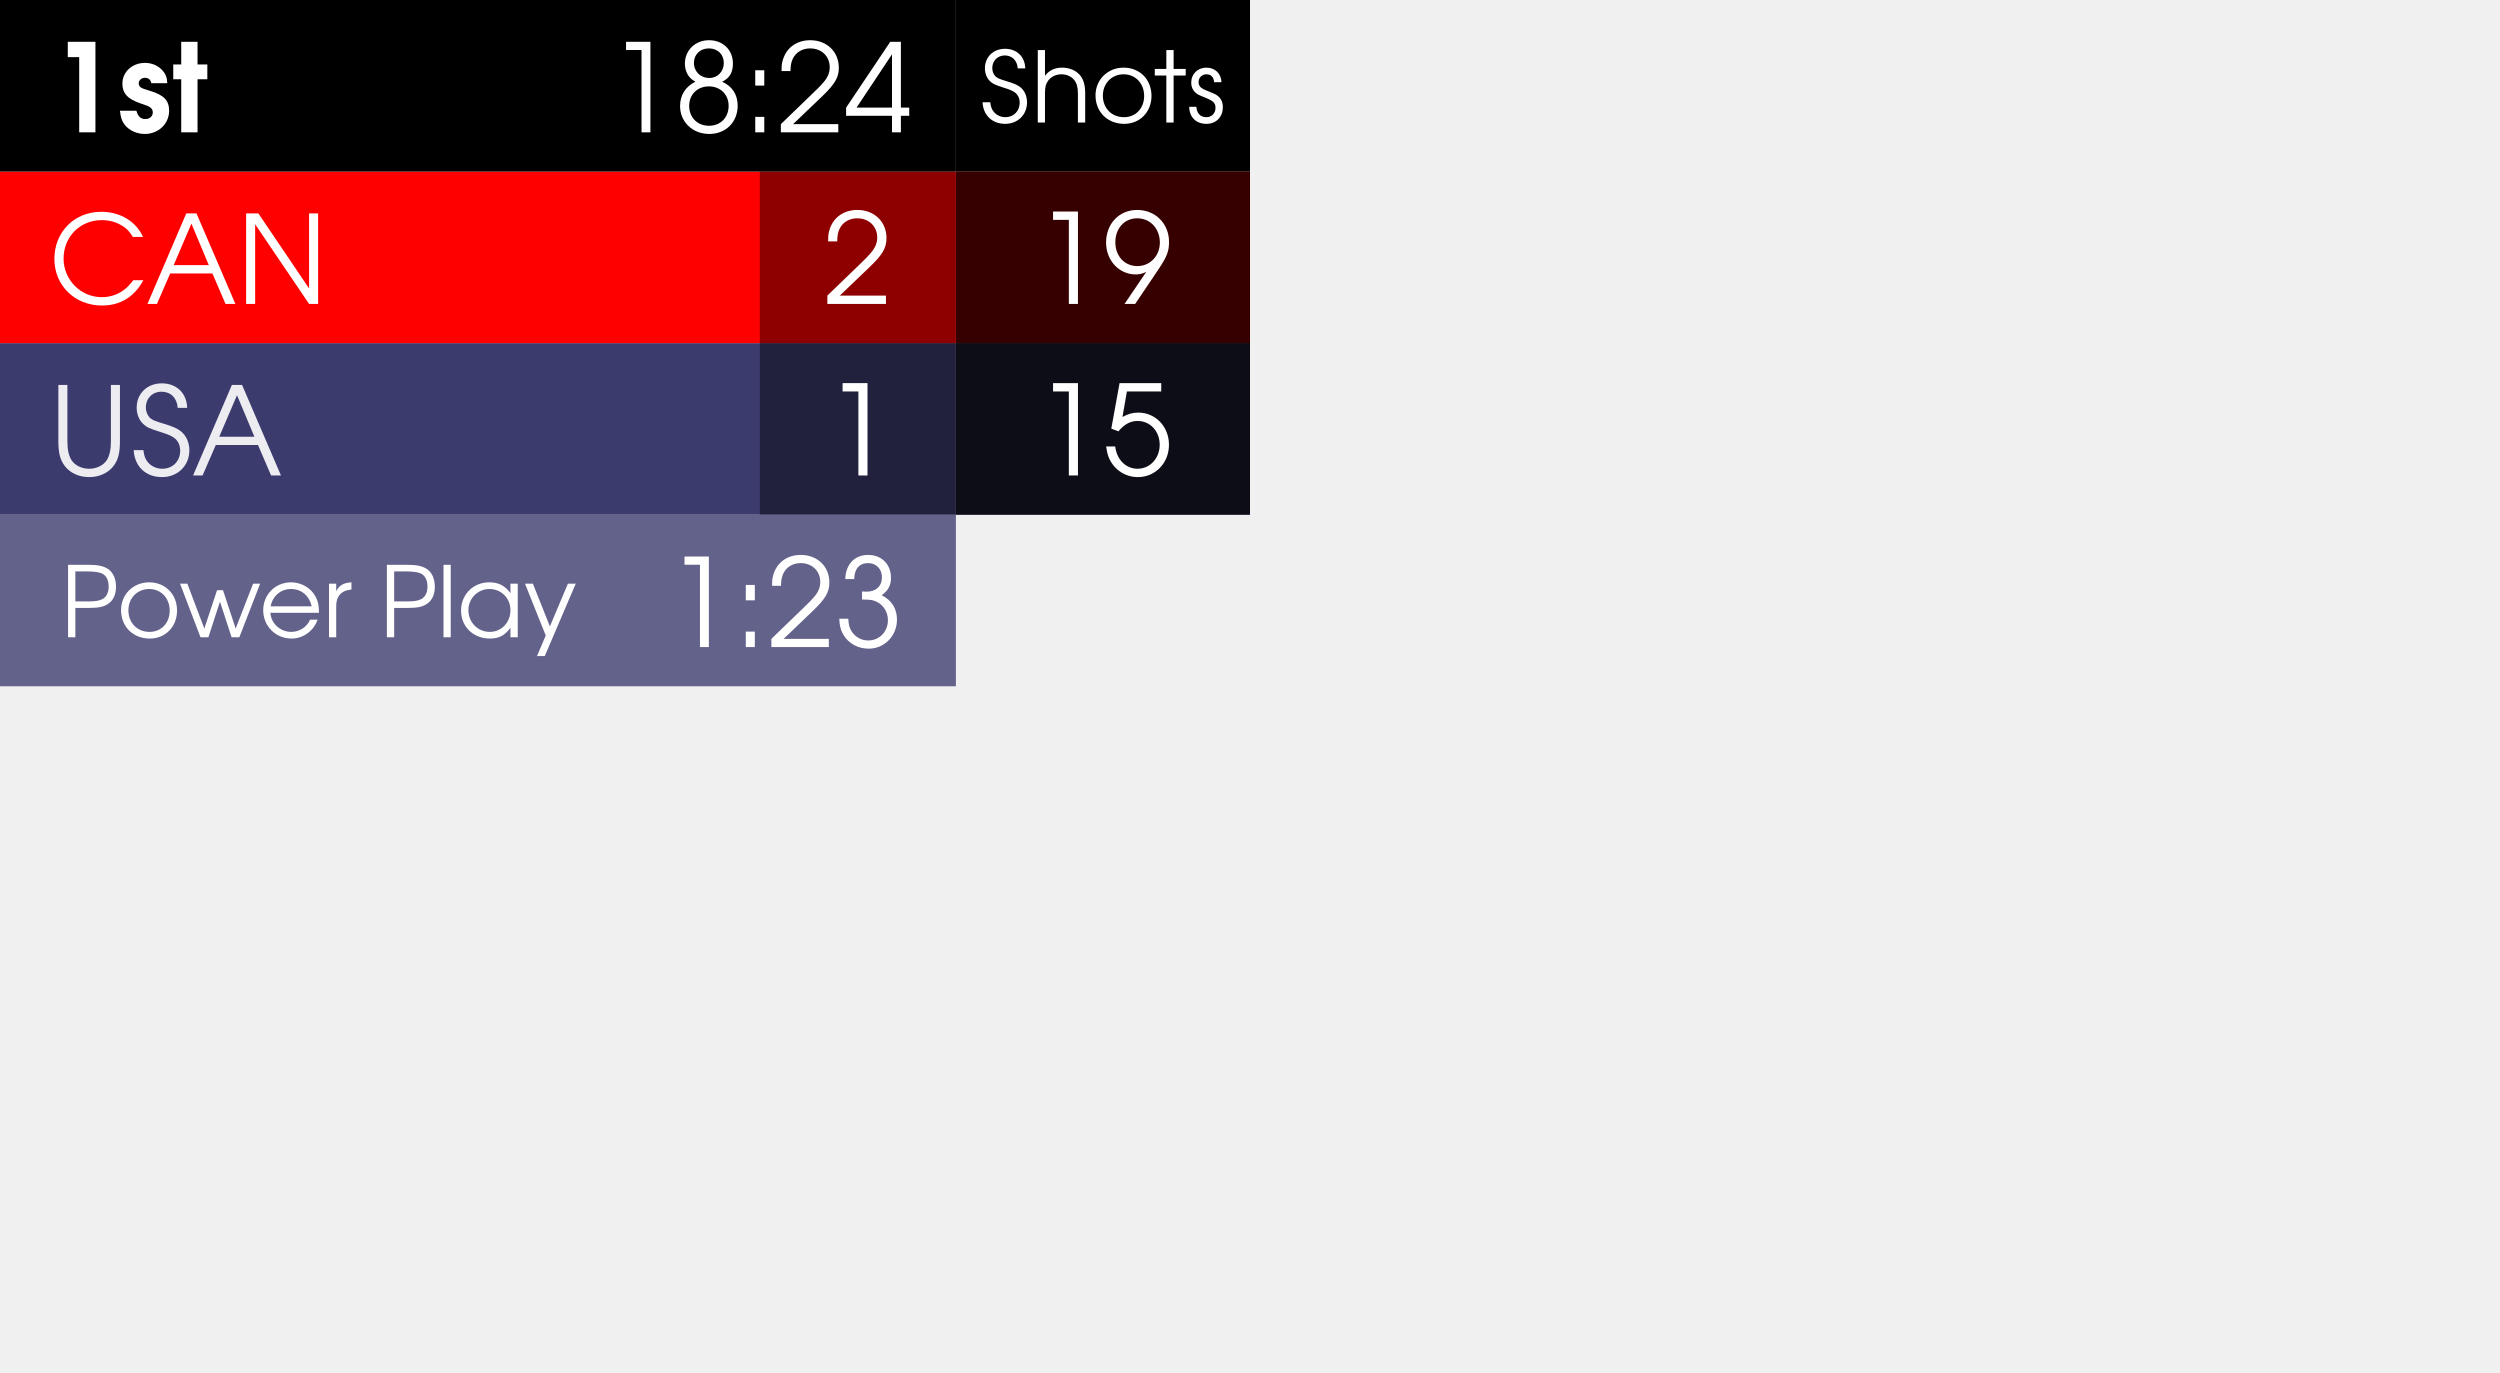
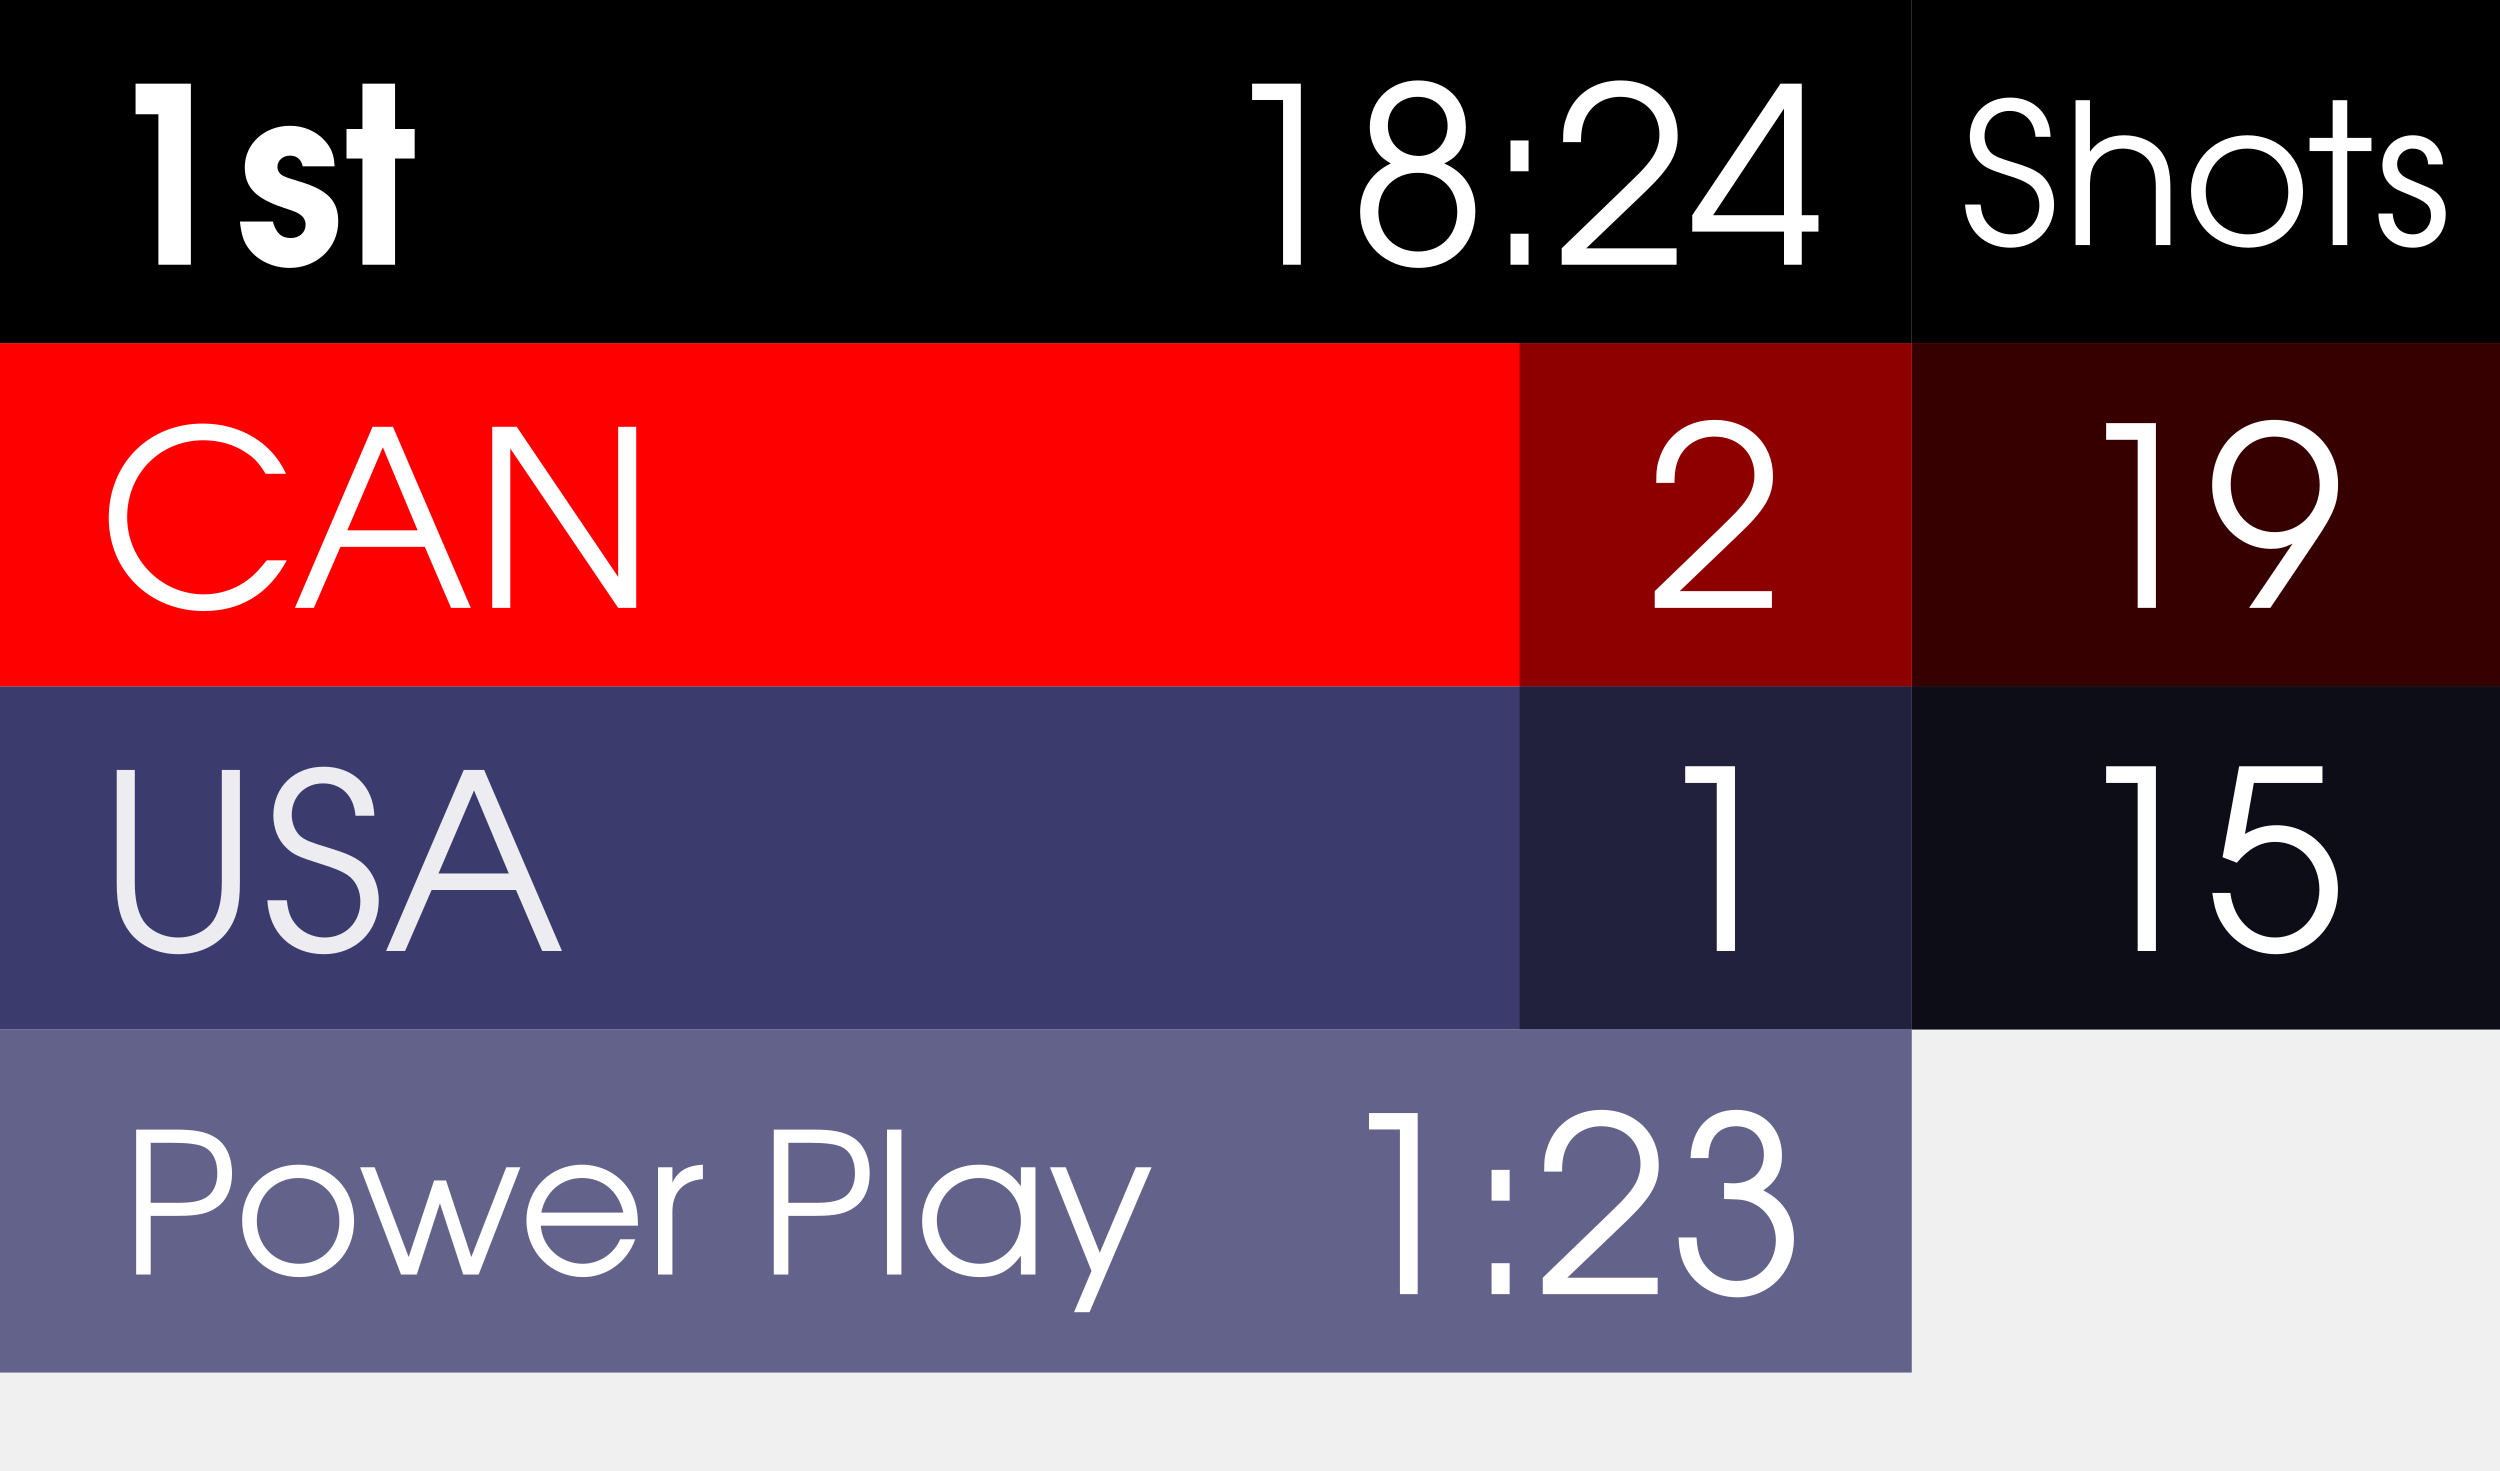
- <svg xmlns="http://www.w3.org/2000/svg" preserveAspectRatio="xMidYMid meet" viewBox="0 0 510 280" version="1.1" id="Scoreboard">
+ <svg xmlns="http://www.w3.org/2000/svg" preserveAspectRatio="xMidYMid meet" width="350" viewBox="0 0 255 150" version="1.1" id="Scoreboard">
  <animate class="showGraphic" attributeName="opacity" values="0;1" dur="0.7s" begin="indefinite" repeatCount="once" fill="freeze" />
  <animate class="hideGraphic" attributeName="opacity" values="1;0" dur="0.7s" begin="indefinite" repeatCount="once" fill="freeze" />
  <defs id="defs43" />
  <style type="text/css">
  </style>
  <g style="display:inline" id="mainGroup">
    <rect y="70" x="0" height="35" width="195" id="awayColor" class="awayColor1" style="fill:#3c3b6e;fill-opacity:1;stroke:none;stroke-width:0.292;stroke-opacity:1" />
    <rect y="35" x="0" height="35" width="195" id="homeColor" class="homeColor1" style="fill:#ff0000;fill-opacity:1;stroke:none;stroke-width:0.294;stroke-opacity:1" />
    <rect y="35" x="155" height="70" width="40" id="scoreShade" style="fill:#000000;fill-opacity:0.444;stroke:none;stroke-width:0.238;stroke-opacity:1" />
    <rect y="0" x="0" height="35" width="195" id="periodBack" style="fill:#000000;fill-opacity:1;stroke:none;stroke-width:0.294;stroke-opacity:1" />
    <text xml:space="preserve" style="font-style:normal;font-variant:normal;font-weight:normal;font-stretch:normal;font-size:25px;line-height:1.25;font-family:'URW Gothic';-inkscape-font-specification:'URW Gothic, Normal';font-variant-ligatures:normal;font-variant-caps:normal;font-variant-numeric:normal;font-feature-settings:normal;text-align:start;letter-spacing:0px;word-spacing:0px;writing-mode:lr-tb;text-anchor:start;display:inline;fill:#ffffff;fill-opacity:1;stroke:none" x="10" y="62" class="homeAbbreviation" id="homeName">CAN</text>
    <text xml:space="preserve" style="font-style:normal;font-variant:normal;font-weight:normal;font-stretch:normal;font-size:25px;line-height:1.25;font-family:'URW Gothic';-inkscape-font-specification:'URW Gothic, Normal';font-variant-ligatures:normal;font-variant-caps:normal;font-variant-numeric:normal;font-feature-settings:normal;text-align:start;letter-spacing:0px;word-spacing:0px;writing-mode:lr-tb;text-anchor:start;opacity:0.9;fill:#ffffff;fill-opacity:1;stroke:none" x="10" y="97" class="awayAbbreviation" id="awayName">USA</text>
    <text xml:space="preserve" style="font-style:normal;font-variant:normal;font-weight:600;font-stretch:normal;font-size:25px;line-height:1.25;font-family:'URW Gothic';-inkscape-font-specification:'URW Gothic, Semi-Bold';font-variant-ligatures:normal;font-variant-caps:normal;font-variant-numeric:normal;font-feature-settings:normal;text-align:center;letter-spacing:0px;word-spacing:0px;writing-mode:lr-tb;text-anchor:start;fill:#ffffff;fill-opacity:1;stroke:none" x="10" y="27" id="periodText">1st</text>
    <text xml:space="preserve" style="font-style:normal;font-variant:normal;font-weight:normal;font-stretch:normal;font-size:25px;line-height:1.25;font-family:'URW Gothic';-inkscape-font-specification:'URW Gothic, Normal';font-variant-ligatures:normal;font-variant-caps:normal;font-variant-numeric:normal;font-feature-settings:normal;text-align:center;letter-spacing:0px;word-spacing:0px;writing-mode:lr-tb;text-anchor:middle;fill:#ffffff;fill-opacity:1;stroke:none" x="155" y="27" id="clockText">18:24</text>
    <text xml:space="preserve" style="font-style:normal;font-variant:normal;font-weight:normal;font-stretch:normal;font-size:25.502px;line-height:1.25;font-family:'URW Gothic';-inkscape-font-specification:'URW Gothic, Normal';font-variant-ligatures:normal;font-variant-caps:normal;font-variant-numeric:normal;font-feature-settings:normal;text-align:center;letter-spacing:0px;word-spacing:0px;writing-mode:lr-tb;text-anchor:middle;fill:#ffffff;fill-opacity:1;stroke:none" x="175" y="62" id="homeScore">2</text>
    <text xml:space="preserve" style="font-style:normal;font-variant:normal;font-weight:normal;font-stretch:normal;font-size:25.502px;line-height:1.25;font-family:'URW Gothic';-inkscape-font-specification:'URW Gothic, Normal';font-variant-ligatures:normal;font-variant-caps:normal;font-variant-numeric:normal;font-feature-settings:normal;text-align:center;letter-spacing:0px;word-spacing:0px;writing-mode:lr-tb;text-anchor:middle;fill:#ffffff;fill-opacity:1;stroke:none" x="175" y="97" id="awayScore">1</text>
  </g>
  <g style="display:none" id="evenPenalty">
    <rect style="fill:#000000;fill-opacity:0.784;stroke:none;stroke-width:0.283;stroke-opacity:1" id="evenPenaltyColor" width="195" height="35" x="0" y="105" />
    <text xml:space="preserve" style="font-style:normal;font-variant:normal;font-weight:normal;font-stretch:normal;font-size:25px;line-height:1.25;font-family:'URW Gothic';-inkscape-font-specification:'URW Gothic, Normal';font-variant-ligatures:normal;font-variant-caps:normal;font-variant-numeric:normal;font-feature-settings:normal;text-align:center;letter-spacing:0px;word-spacing:0px;writing-mode:lr-tb;text-anchor:middle;display:inline;fill:#ffffff;fill-opacity:1;stroke:none" x="160" y="132" id="evenPenaltyClock">1:23</text>
    <text xml:space="preserve" style="font-style:normal;font-variant:normal;font-weight:normal;font-stretch:normal;font-size:20px;line-height:1.25;font-family:'URW Gothic';-inkscape-font-specification:'URW Gothic, Normal';font-variant-ligatures:normal;font-variant-caps:normal;font-variant-numeric:normal;font-feature-settings:normal;text-align:center;letter-spacing:0px;word-spacing:0px;writing-mode:lr-tb;text-anchor:middle;display:inline;fill:#ffffff;fill-opacity:1;stroke:none" x="65" y="130" id="evenPenaltyText">4 on 4</text>
  </g>
  <g style="display:none" id="awayPenalty">
    <rect style="fill:#ff0000;fill-opacity:0.784;stroke:none;stroke-width:0.283;stroke-opacity:1" id="awayPenaltyColor" class="homeColor1" width="195" height="35" x="0" y="105" />
    <text xml:space="preserve" style="font-style:normal;font-variant:normal;font-weight:normal;font-stretch:normal;font-size:25px;line-height:1.25;font-family:'URW Gothic';-inkscape-font-specification:'URW Gothic, Normal';font-variant-ligatures:normal;font-variant-caps:normal;font-variant-numeric:normal;font-feature-settings:normal;text-align:center;letter-spacing:0px;word-spacing:0px;writing-mode:lr-tb;text-anchor:middle;display:inline;fill:#ffffff;fill-opacity:1;stroke:none" x="160" y="132" id="awayPenaltyClock">1:23</text>
    <text xml:space="preserve" style="font-style:normal;font-variant:normal;font-weight:normal;font-stretch:normal;font-size:20px;line-height:1.25;font-family:'URW Gothic';-inkscape-font-specification:'URW Gothic, Normal';font-variant-ligatures:normal;font-variant-caps:normal;font-variant-numeric:normal;font-feature-settings:normal;text-align:center;letter-spacing:0px;word-spacing:0px;writing-mode:lr-tb;text-anchor:middle;display:inline;fill:#ffffff;fill-opacity:1;stroke:none" x="65" y="130" id="awayPenaltyText">Power Play</text>
  </g>
  <g style="display:inline" id="homePenalty">
    <rect style="fill:#3c3b6e;fill-opacity:0.784;stroke:none;stroke-width:0.283;stroke-opacity:1" id="homePenaltyColor" class="awayColor1" width="195" height="35" x="0" y="105" />
    <text xml:space="preserve" style="font-style:normal;font-variant:normal;font-weight:normal;font-stretch:normal;font-size:25px;line-height:1.25;font-family:'URW Gothic';-inkscape-font-specification:'URW Gothic, Normal';font-variant-ligatures:normal;font-variant-caps:normal;font-variant-numeric:normal;font-feature-settings:normal;text-align:center;letter-spacing:0px;word-spacing:0px;writing-mode:lr-tb;text-anchor:middle;display:inline;fill:#ffffff;fill-opacity:1;stroke:none" x="160" y="132" id="homePenaltyClock">1:23</text>
    <text xml:space="preserve" style="font-style:normal;font-variant:normal;font-weight:normal;font-stretch:normal;font-size:20px;line-height:1.25;font-family:'URW Gothic';-inkscape-font-specification:'URW Gothic, Normal';font-variant-ligatures:normal;font-variant-caps:normal;font-variant-numeric:normal;font-feature-settings:normal;text-align:center;letter-spacing:0px;word-spacing:0px;writing-mode:lr-tb;text-anchor:middle;display:inline;fill:#ffffff;fill-opacity:1;stroke:none" x="65" y="130" id="homePenaltyText">Power Play</text>
  </g>
  <g style="display:inline" id="shotsView">
    <rect y="70" x="195" height="35" width="60" class="awayColor1" id="awayShotsColor" style="fill:#3c3b6e;fill-opacity:1;stroke:none;stroke-width:0.158;stroke-opacity:1" />
    <rect ry="0" y="35" x="195" height="35" width="60" class="homeColor1" id="homeShotsColor" style="fill:#ff0000;fill-opacity:1;stroke:none;stroke-width:0.159;stroke-opacity:1" />
    <rect style="fill:#000000;fill-opacity:1;stroke:none;stroke-width:0.265;stroke-opacity:1" id="rect1795" height="35" width="60" x="195" y="0" />
    <rect style="fill:#000000;fill-opacity:0.785;stroke:none;stroke-width:0.228;stroke-opacity:1" id="shotsShade" height="70" width="60" x="195" y="35" />
    <text xml:space="preserve" style="font-style:normal;font-variant:normal;font-weight:normal;font-stretch:normal;font-size:25.502px;line-height:1.25;font-family:'URW Gothic';-inkscape-font-specification:'URW Gothic, Normal';font-variant-ligatures:normal;font-variant-caps:normal;font-variant-numeric:normal;font-feature-settings:normal;text-align:center;letter-spacing:0px;word-spacing:0px;writing-mode:lr-tb;text-anchor:middle;opacity:1;fill:#ffffff;fill-opacity:1;stroke:none" x="225" y="97" id="awayShots">15</text>
    <text xml:space="preserve" style="font-style:normal;font-variant:normal;font-weight:normal;font-stretch:normal;font-size:25.502px;line-height:1.25;font-family:'URW Gothic';-inkscape-font-specification:'URW Gothic, Normal';font-variant-ligatures:normal;font-variant-caps:normal;font-variant-numeric:normal;font-feature-settings:normal;text-align:center;letter-spacing:0px;word-spacing:0px;writing-mode:lr-tb;text-anchor:middle;fill:#ffffff;fill-opacity:1;stroke:none" x="225" y="62" id="homeShots">19</text>
    <text xml:space="preserve" style="font-style:normal;font-variant:normal;font-weight:normal;font-stretch:normal;font-size:20px;line-height:1.25;font-family:'URW Gothic';-inkscape-font-specification:'URW Gothic, Normal';font-variant-ligatures:normal;font-variant-caps:normal;font-variant-numeric:normal;font-feature-settings:normal;text-align:center;letter-spacing:0px;word-spacing:0px;writing-mode:lr-tb;text-anchor:middle;fill:#ffffff;fill-opacity:1;stroke:none" x="225" y="25" id="text953">Shots</text>
  </g>
</svg>
